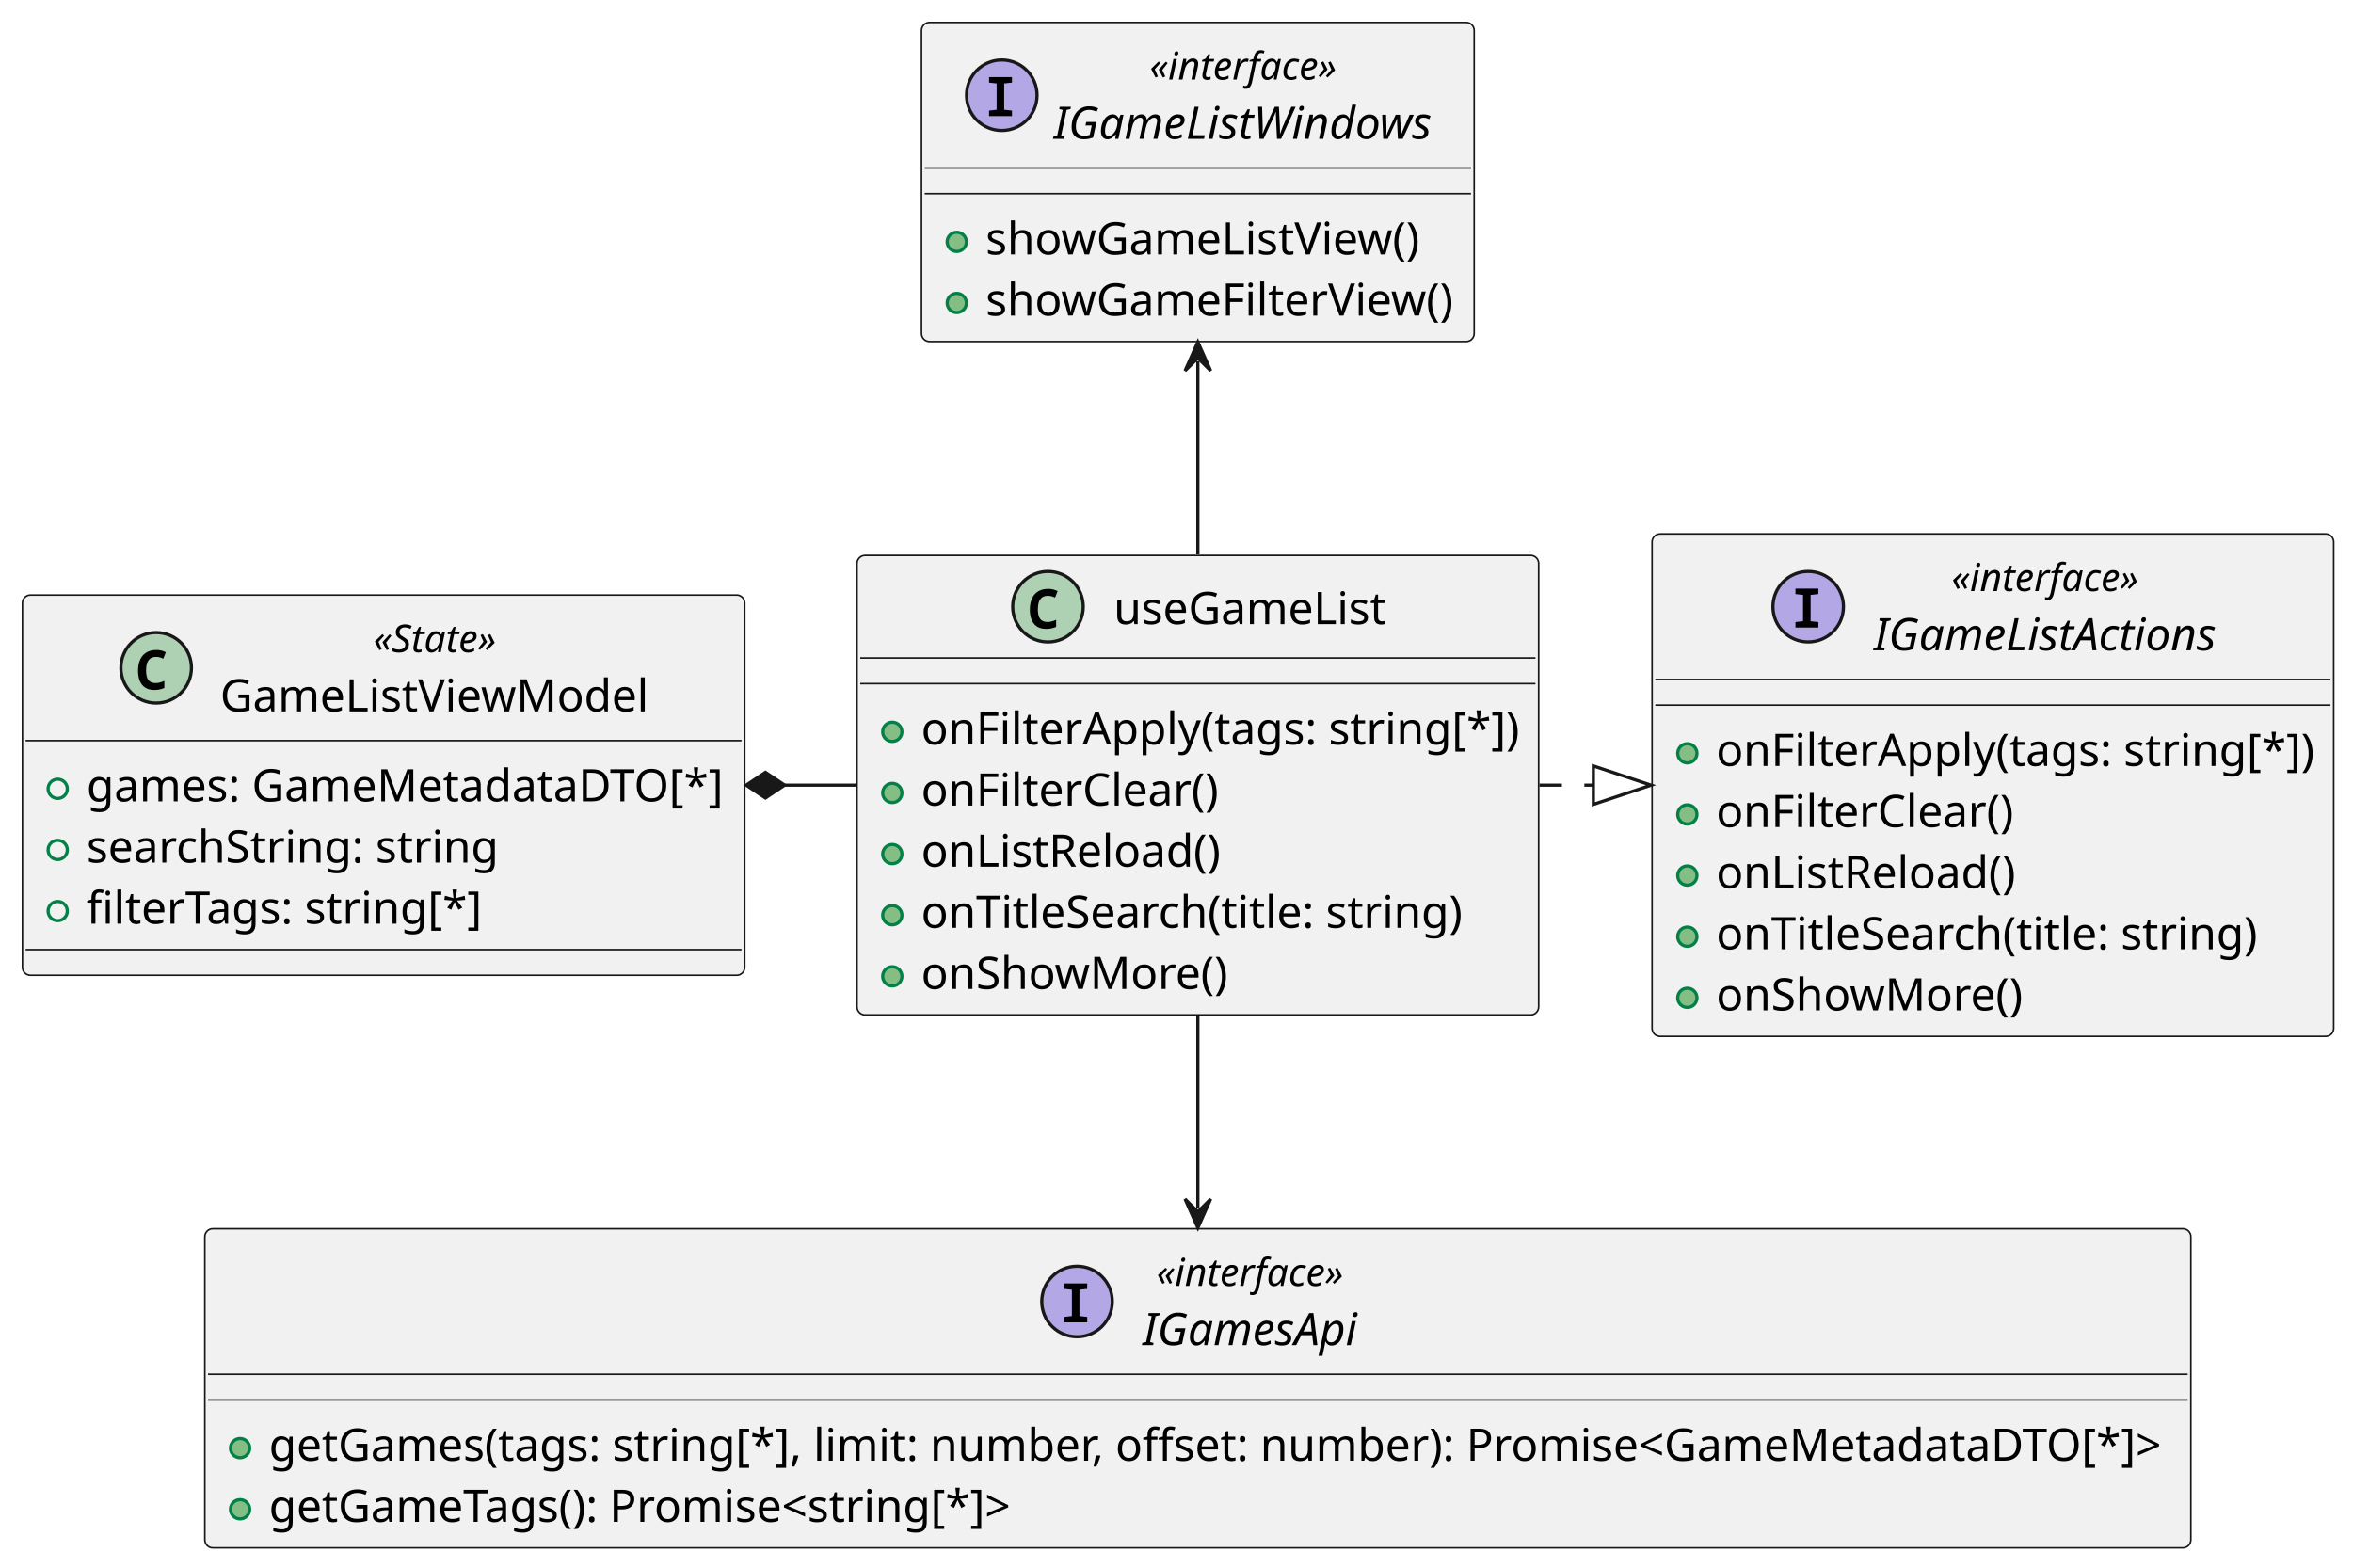
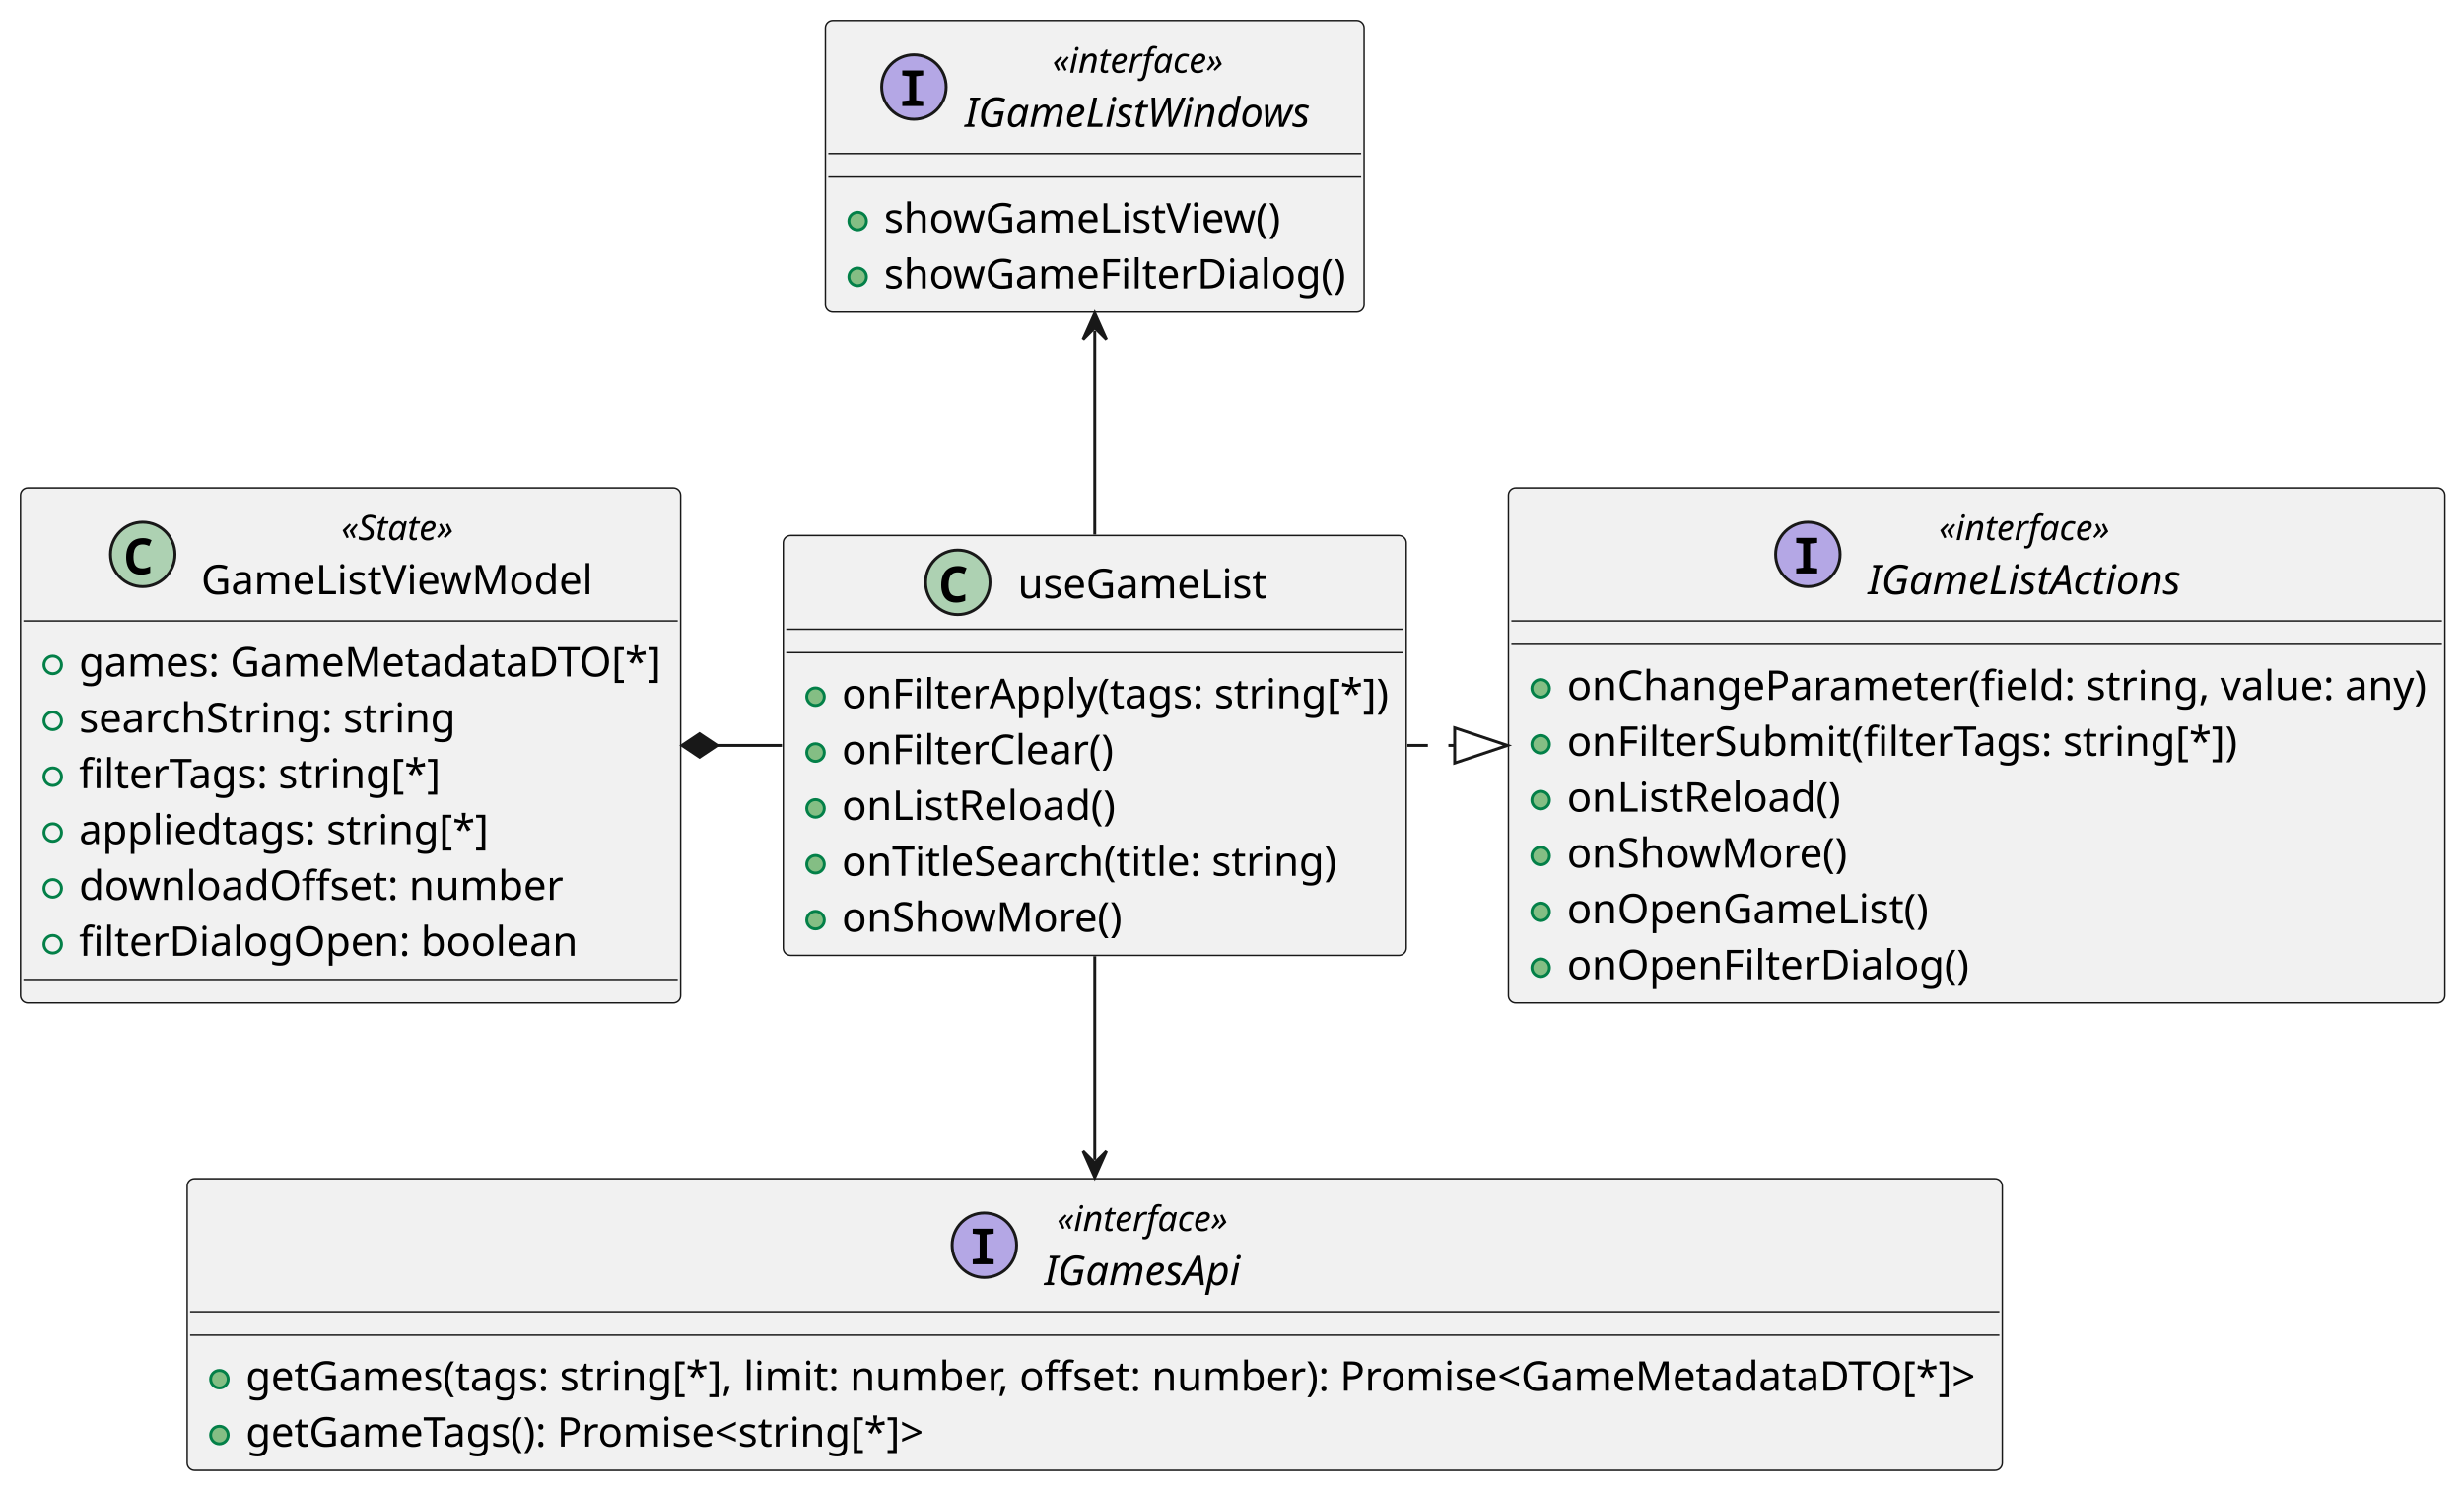
- <svg xmlns="http://www.w3.org/2000/svg" contentStyleType="text/css" data-diagram-type="CLASS" height="489px" preserveAspectRatio="none" style="width:734px;height:489px;background:#FFFFFF;" version="1.1" viewBox="0 0 734 489" width="734px" zoomAndPan="magnify">
+ <svg xmlns="http://www.w3.org/2000/svg" contentStyleType="text/css" data-diagram-type="CLASS" height="508px" preserveAspectRatio="none" style="width:841px;height:508px;background:#FFFFFF;" version="1.1" viewBox="0 0 841 508" width="841px" zoomAndPan="magnify">
  <defs />
  <g>
    <g class="entity" data-qualified-name="IGameListActions" data-source-line="2" id="ent0002">
-       <rect fill="#F1F1F1" height="156.752" rx="2.5" ry="2.5" style="stroke:#181818;stroke-width:0.5;" width="212.619" x="515.35" y="166.55" />
-       <ellipse cx="564.049" cy="189.256" fill="#B4A7E5" rx="11" ry="11" style="stroke:#181818;stroke-width:1;" />
-       <path d="M560.08,195.756 L560.08,194.053 L562.439,193.787 L562.439,185.584 L560.08,185.319 L560.08,183.615 L567.221,183.615 L567.221,185.319 L564.799,185.584 L564.799,193.787 L567.221,194.053 L567.221,195.756 L560.08,195.756 Z " fill="#000000" />
-       <text fill="#000000" font-family="sans-serif" font-size="12" font-style="italic" lengthAdjust="spacing" textLength="58.296" x="608.761" y="184.378">«interface»</text>
-       <text fill="#000000" font-family="sans-serif" font-size="14" font-style="italic" lengthAdjust="spacing" textLength="106.722" x="584.549" y="202.86">IGameListActions</text>
-       <line style="stroke:#181818;stroke-width:0.5;" x1="516.35" x2="726.969" y1="211.962" y2="211.962" />
-       <line style="stroke:#181818;stroke-width:0.5;" x1="516.35" x2="726.969" y1="219.962" y2="219.962" />
+       <rect fill="#F1F1F1" height="175.82" rx="2.5" ry="2.5" style="stroke:#181818;stroke-width:0.5;" width="319.621" x="514.85" y="166.55" />
+       <ellipse cx="617.05" cy="189.256" fill="#B4A7E5" rx="11" ry="11" style="stroke:#181818;stroke-width:1;" />
+       <path d="M613.081,195.756 L613.081,194.053 L615.44,193.787 L615.44,185.584 L613.081,185.319 L613.081,183.615 L620.221,183.615 L620.221,185.319 L617.8,185.584 L617.8,193.787 L620.221,194.053 L620.221,195.756 L613.081,195.756 Z " fill="#000000" />
+       <text fill="#000000" font-family="sans-serif" font-size="12" font-style="italic" lengthAdjust="spacing" textLength="58.296" x="661.762" y="184.378">«interface»</text>
+       <text fill="#000000" font-family="sans-serif" font-size="14" font-style="italic" lengthAdjust="spacing" textLength="106.722" x="637.55" y="202.86">IGameListActions</text>
+       <line style="stroke:#181818;stroke-width:0.5;" x1="515.85" x2="833.471" y1="211.962" y2="211.962" />
+       <line style="stroke:#181818;stroke-width:0.5;" x1="515.85" x2="833.471" y1="219.962" y2="219.962" />
      <g data-visibility-modifier="PUBLIC_METHOD">
-         <ellipse cx="526.35" cy="234.996" fill="#84BE84" rx="3" ry="3" style="stroke:#038048;stroke-width:1;" />
+         <ellipse cx="525.85" cy="234.996" fill="#84BE84" rx="3" ry="3" style="stroke:#038048;stroke-width:1;" />
      </g>
-       <text fill="#000000" font-family="sans-serif" font-size="14" lengthAdjust="spacing" textLength="186.619" x="535.35" y="238.928">onFilterApply(tags: string[*])</text>
+       <text fill="#000000" font-family="sans-serif" font-size="14" lengthAdjust="spacing" textLength="293.621" x="534.85" y="238.928">onChangeParameter(field: string, value: any)</text>
      <g data-visibility-modifier="PUBLIC_METHOD">
-         <ellipse cx="526.35" cy="254.064" fill="#84BE84" rx="3" ry="3" style="stroke:#038048;stroke-width:1;" />
+         <ellipse cx="525.85" cy="254.064" fill="#84BE84" rx="3" ry="3" style="stroke:#038048;stroke-width:1;" />
      </g>
-       <text fill="#000000" font-family="sans-serif" font-size="14" lengthAdjust="spacing" textLength="92.736" x="535.35" y="257.996">onFilterClear()</text>
+       <text fill="#000000" font-family="sans-serif" font-size="14" lengthAdjust="spacing" textLength="229.907" x="534.85" y="257.996">onFilterSubmit(filterTags: string[*])</text>
      <g data-visibility-modifier="PUBLIC_METHOD">
-         <ellipse cx="526.35" cy="273.132" fill="#84BE84" rx="3" ry="3" style="stroke:#038048;stroke-width:1;" />
+         <ellipse cx="525.85" cy="273.132" fill="#84BE84" rx="3" ry="3" style="stroke:#038048;stroke-width:1;" />
      </g>
-       <text fill="#000000" font-family="sans-serif" font-size="14" lengthAdjust="spacing" textLength="93.38" x="535.35" y="277.064">onListReload()</text>
+       <text fill="#000000" font-family="sans-serif" font-size="14" lengthAdjust="spacing" textLength="93.38" x="534.85" y="277.064">onListReload()</text>
      <g data-visibility-modifier="PUBLIC_METHOD">
-         <ellipse cx="526.35" cy="292.2" fill="#84BE84" rx="3" ry="3" style="stroke:#038048;stroke-width:1;" />
+         <ellipse cx="525.85" cy="292.2" fill="#84BE84" rx="3" ry="3" style="stroke:#038048;stroke-width:1;" />
      </g>
-       <text fill="#000000" font-family="sans-serif" font-size="14" lengthAdjust="spacing" textLength="169.105" x="535.35" y="296.132">onTitleSearch(title: string)</text>
+       <text fill="#000000" font-family="sans-serif" font-size="14" lengthAdjust="spacing" textLength="96.18" x="534.85" y="296.132">onShowMore()</text>
      <g data-visibility-modifier="PUBLIC_METHOD">
-         <ellipse cx="526.35" cy="311.268" fill="#84BE84" rx="3" ry="3" style="stroke:#038048;stroke-width:1;" />
+         <ellipse cx="525.85" cy="311.268" fill="#84BE84" rx="3" ry="3" style="stroke:#038048;stroke-width:1;" />
      </g>
-       <text fill="#000000" font-family="sans-serif" font-size="14" lengthAdjust="spacing" textLength="96.18" x="535.35" y="315.2">onShowMore()</text>
+       <text fill="#000000" font-family="sans-serif" font-size="14" lengthAdjust="spacing" textLength="123.353" x="534.85" y="315.2">onOpenGameList()</text>
+       <g data-visibility-modifier="PUBLIC_METHOD">
+         <ellipse cx="525.85" cy="330.336" fill="#84BE84" rx="3" ry="3" style="stroke:#038048;stroke-width:1;" />
+       </g>
+       <text fill="#000000" font-family="sans-serif" font-size="14" lengthAdjust="spacing" textLength="137.214" x="534.85" y="334.268">onOpenFilterDialog()</text>
    </g>
-     <g class="entity" data-qualified-name="IGamesApi" data-source-line="10" id="ent0003">
-       <rect fill="#F1F1F1" height="99.548" rx="2.5" ry="2.5" style="stroke:#181818;stroke-width:0.5;" width="619.528" x="63.89" y="383.3" />
-       <ellipse cx="335.979" cy="406.006" fill="#B4A7E5" rx="11" ry="11" style="stroke:#181818;stroke-width:1;" />
-       <path d="M332.01,412.506 L332.01,410.803 L334.37,410.537 L334.37,402.334 L332.01,402.068 L332.01,400.365 L339.151,400.365 L339.151,402.068 L336.729,402.334 L336.729,410.537 L339.151,410.803 L339.151,412.506 L332.01,412.506 Z " fill="#000000" />
-       <text fill="#000000" font-family="sans-serif" font-size="12" font-style="italic" lengthAdjust="spacing" textLength="58.296" x="360.756" y="401.128">«interface»</text>
-       <text fill="#000000" font-family="sans-serif" font-size="14" font-style="italic" lengthAdjust="spacing" textLength="66.85" x="356.479" y="419.61">IGamesApi</text>
-       <line style="stroke:#181818;stroke-width:0.5;" x1="64.89" x2="682.418" y1="428.712" y2="428.712" />
-       <line style="stroke:#181818;stroke-width:0.5;" x1="64.89" x2="682.418" y1="436.712" y2="436.712" />
+     <g class="entity" data-qualified-name="IGamesApi" data-source-line="11" id="ent0003">
+       <rect fill="#F1F1F1" height="99.548" rx="2.5" ry="2.5" style="stroke:#181818;stroke-width:0.5;" width="619.528" x="63.89" y="402.37" />
+       <ellipse cx="335.979" cy="425.076" fill="#B4A7E5" rx="11" ry="11" style="stroke:#181818;stroke-width:1;" />
+       <path d="M332.01,431.576 L332.01,429.873 L334.37,429.607 L334.37,421.404 L332.01,421.139 L332.01,419.435 L339.151,419.435 L339.151,421.139 L336.729,421.404 L336.729,429.607 L339.151,429.873 L339.151,431.576 L332.01,431.576 Z " fill="#000000" />
+       <text fill="#000000" font-family="sans-serif" font-size="12" font-style="italic" lengthAdjust="spacing" textLength="58.296" x="360.756" y="420.198">«interface»</text>
+       <text fill="#000000" font-family="sans-serif" font-size="14" font-style="italic" lengthAdjust="spacing" textLength="66.85" x="356.479" y="438.68">IGamesApi</text>
+       <line style="stroke:#181818;stroke-width:0.5;" x1="64.89" x2="682.418" y1="447.782" y2="447.782" />
+       <line style="stroke:#181818;stroke-width:0.5;" x1="64.89" x2="682.418" y1="455.782" y2="455.782" />
      <g data-visibility-modifier="PUBLIC_METHOD">
-         <ellipse cx="74.89" cy="451.746" fill="#84BE84" rx="3" ry="3" style="stroke:#038048;stroke-width:1;" />
+         <ellipse cx="74.89" cy="470.816" fill="#84BE84" rx="3" ry="3" style="stroke:#038048;stroke-width:1;" />
      </g>
-       <text fill="#000000" font-family="sans-serif" font-size="14" lengthAdjust="spacing" textLength="593.528" x="83.89" y="455.678">getGames(tags: string[*], limit: number, offset: number): Promise&lt;GameMetadataDTO[*]&gt;</text>
+       <text fill="#000000" font-family="sans-serif" font-size="14" lengthAdjust="spacing" textLength="593.528" x="83.89" y="474.748">getGames(tags: string[*], limit: number, offset: number): Promise&lt;GameMetadataDTO[*]&gt;</text>
      <g data-visibility-modifier="PUBLIC_METHOD">
-         <ellipse cx="74.89" cy="470.814" fill="#84BE84" rx="3" ry="3" style="stroke:#038048;stroke-width:1;" />
+         <ellipse cx="74.89" cy="489.884" fill="#84BE84" rx="3" ry="3" style="stroke:#038048;stroke-width:1;" />
      </g>
-       <text fill="#000000" font-family="sans-serif" font-size="14" lengthAdjust="spacing" textLength="232.721" x="83.89" y="474.746">getGameTags(): Promise&lt;string[*]&gt;</text>
+       <text fill="#000000" font-family="sans-serif" font-size="14" lengthAdjust="spacing" textLength="232.721" x="83.89" y="493.816">getGameTags(): Promise&lt;string[*]&gt;</text>
    </g>
-     <g class="entity" data-qualified-name="IGameListWindows" data-source-line="15" id="ent0004">
-       <rect fill="#F1F1F1" height="99.548" rx="2.5" ry="2.5" style="stroke:#181818;stroke-width:0.5;" width="172.397" x="287.46" y="7" />
-       <ellipse cx="312.505" cy="29.706" fill="#B4A7E5" rx="11" ry="11" style="stroke:#181818;stroke-width:1;" />
-       <path d="M308.536,36.206 L308.536,34.503 L310.896,34.237 L310.896,26.034 L308.536,25.768 L308.536,24.065 L315.677,24.065 L315.677,25.768 L313.255,26.034 L313.255,34.237 L315.677,34.503 L315.677,36.206 L308.536,36.206 Z " fill="#000000" />
-       <text fill="#000000" font-family="sans-serif" font-size="12" font-style="italic" lengthAdjust="spacing" textLength="58.296" x="358.627" y="24.828">«interface»</text>
-       <text fill="#000000" font-family="sans-serif" font-size="14" font-style="italic" lengthAdjust="spacing" textLength="118.076" x="328.737" y="43.31">IGameListWindows</text>
-       <line style="stroke:#181818;stroke-width:0.5;" x1="288.46" x2="458.857" y1="52.412" y2="52.412" />
-       <line style="stroke:#181818;stroke-width:0.5;" x1="288.46" x2="458.857" y1="60.412" y2="60.412" />
+     <g class="entity" data-qualified-name="IGameListWindows" data-source-line="16" id="ent0004">
+       <rect fill="#F1F1F1" height="99.548" rx="2.5" ry="2.5" style="stroke:#181818;stroke-width:0.5;" width="183.863" x="281.73" y="7" />
+       <ellipse cx="311.935" cy="29.706" fill="#B4A7E5" rx="11" ry="11" style="stroke:#181818;stroke-width:1;" />
+       <path d="M307.966,36.206 L307.966,34.503 L310.325,34.237 L310.325,26.034 L307.966,25.768 L307.966,24.065 L315.106,24.065 L315.106,25.768 L312.685,26.034 L312.685,34.237 L315.106,34.503 L315.106,36.206 L307.966,36.206 Z " fill="#000000" />
+       <text fill="#000000" font-family="sans-serif" font-size="12" font-style="italic" lengthAdjust="spacing" textLength="58.296" x="359.203" y="24.828">«interface»</text>
+       <text fill="#000000" font-family="sans-serif" font-size="14" font-style="italic" lengthAdjust="spacing" textLength="118.076" x="329.313" y="43.31">IGameListWindows</text>
+       <line style="stroke:#181818;stroke-width:0.5;" x1="282.73" x2="464.593" y1="52.412" y2="52.412" />
+       <line style="stroke:#181818;stroke-width:0.5;" x1="282.73" x2="464.593" y1="60.412" y2="60.412" />
      <g data-visibility-modifier="PUBLIC_METHOD">
-         <ellipse cx="298.46" cy="75.446" fill="#84BE84" rx="3" ry="3" style="stroke:#038048;stroke-width:1;" />
+         <ellipse cx="292.73" cy="75.446" fill="#84BE84" rx="3" ry="3" style="stroke:#038048;stroke-width:1;" />
      </g>
-       <text fill="#000000" font-family="sans-serif" font-size="14" lengthAdjust="spacing" textLength="135.883" x="307.46" y="79.378">showGameListView()</text>
+       <text fill="#000000" font-family="sans-serif" font-size="14" lengthAdjust="spacing" textLength="135.883" x="301.73" y="79.378">showGameListView()</text>
      <g data-visibility-modifier="PUBLIC_METHOD">
-         <ellipse cx="298.46" cy="94.514" fill="#84BE84" rx="3" ry="3" style="stroke:#038048;stroke-width:1;" />
+         <ellipse cx="292.73" cy="94.514" fill="#84BE84" rx="3" ry="3" style="stroke:#038048;stroke-width:1;" />
      </g>
-       <text fill="#000000" font-family="sans-serif" font-size="14" lengthAdjust="spacing" textLength="146.397" x="307.46" y="98.446">showGameFilterView()</text>
+       <text fill="#000000" font-family="sans-serif" font-size="14" lengthAdjust="spacing" textLength="157.863" x="301.73" y="98.446">showGameFilterDialog()</text>
    </g>
-     <g class="entity" data-qualified-name="useGameList" data-source-line="20" id="ent0005">
-       <rect fill="#F1F1F1" height="143.34" rx="2.5" ry="2.5" style="stroke:#181818;stroke-width:0.5;" width="212.619" x="267.35" y="173.26" />
-       <ellipse cx="326.913" cy="189.26" fill="#ADD1B2" rx="11" ry="11" style="stroke:#181818;stroke-width:1;" />
-       <path d="M326.382,196.182 Q324.632,196.182 323.491,195.447 Q322.366,194.697 321.803,193.354 Q321.257,191.994 321.257,190.197 Q321.257,188.166 321.913,186.713 Q322.569,185.26 323.85,184.479 Q325.132,183.697 327.007,183.697 Q327.897,183.697 328.569,183.885 Q329.241,184.057 329.928,184.401 L329.116,186.416 Q328.491,186.104 327.944,185.979 Q327.413,185.854 326.928,185.854 Q325.757,185.854 325.053,186.385 Q324.35,186.916 324.053,187.869 Q323.757,188.822 323.757,190.088 Q323.757,192.104 324.475,193.072 Q325.194,194.026 326.788,194.026 Q327.382,194.026 328.007,193.869 Q328.632,193.713 329.46,193.338 L329.46,195.557 Q328.725,195.869 327.928,196.026 Q327.147,196.182 326.382,196.182 Z " fill="#000000" />
-       <text fill="#000000" font-family="sans-serif" font-size="14" lengthAdjust="spacing" textLength="84.994" x="347.413" y="194.692">useGameList</text>
-       <line style="stroke:#181818;stroke-width:0.5;" x1="268.35" x2="478.969" y1="205.26" y2="205.26" />
-       <line style="stroke:#181818;stroke-width:0.5;" x1="268.35" x2="478.969" y1="213.26" y2="213.26" />
+     <g class="entity" data-qualified-name="useGameList" data-source-line="21" id="ent0005">
+       <rect fill="#F1F1F1" height="143.34" rx="2.5" ry="2.5" style="stroke:#181818;stroke-width:0.5;" width="212.619" x="267.35" y="182.79" />
+       <ellipse cx="326.913" cy="198.79" fill="#ADD1B2" rx="11" ry="11" style="stroke:#181818;stroke-width:1;" />
+       <path d="M326.382,205.712 Q324.632,205.712 323.491,204.977 Q322.366,204.227 321.803,202.884 Q321.257,201.524 321.257,199.727 Q321.257,197.696 321.913,196.243 Q322.569,194.79 323.85,194.009 Q325.132,193.227 327.007,193.227 Q327.897,193.227 328.569,193.415 Q329.241,193.587 329.928,193.931 L329.116,195.946 Q328.491,195.634 327.944,195.509 Q327.413,195.384 326.928,195.384 Q325.757,195.384 325.053,195.915 Q324.35,196.446 324.053,197.399 Q323.757,198.352 323.757,199.618 Q323.757,201.634 324.475,202.602 Q325.194,203.556 326.788,203.556 Q327.382,203.556 328.007,203.399 Q328.632,203.243 329.46,202.868 L329.46,205.087 Q328.725,205.399 327.928,205.556 Q327.147,205.712 326.382,205.712 Z " fill="#000000" />
+       <text fill="#000000" font-family="sans-serif" font-size="14" lengthAdjust="spacing" textLength="84.994" x="347.413" y="204.222">useGameList</text>
+       <line style="stroke:#181818;stroke-width:0.5;" x1="268.35" x2="478.969" y1="214.79" y2="214.79" />
+       <line style="stroke:#181818;stroke-width:0.5;" x1="268.35" x2="478.969" y1="222.79" y2="222.79" />
      <g data-visibility-modifier="PUBLIC_METHOD">
-         <ellipse cx="278.35" cy="228.294" fill="#84BE84" rx="3" ry="3" style="stroke:#038048;stroke-width:1;" />
+         <ellipse cx="278.35" cy="237.824" fill="#84BE84" rx="3" ry="3" style="stroke:#038048;stroke-width:1;" />
      </g>
-       <text fill="#000000" font-family="sans-serif" font-size="14" lengthAdjust="spacing" textLength="186.619" x="287.35" y="232.226">onFilterApply(tags: string[*])</text>
+       <text fill="#000000" font-family="sans-serif" font-size="14" lengthAdjust="spacing" textLength="186.619" x="287.35" y="241.756">onFilterApply(tags: string[*])</text>
      <g data-visibility-modifier="PUBLIC_METHOD">
-         <ellipse cx="278.35" cy="247.362" fill="#84BE84" rx="3" ry="3" style="stroke:#038048;stroke-width:1;" />
+         <ellipse cx="278.35" cy="256.892" fill="#84BE84" rx="3" ry="3" style="stroke:#038048;stroke-width:1;" />
      </g>
-       <text fill="#000000" font-family="sans-serif" font-size="14" lengthAdjust="spacing" textLength="92.736" x="287.35" y="251.294">onFilterClear()</text>
+       <text fill="#000000" font-family="sans-serif" font-size="14" lengthAdjust="spacing" textLength="92.736" x="287.35" y="260.824">onFilterClear()</text>
      <g data-visibility-modifier="PUBLIC_METHOD">
-         <ellipse cx="278.35" cy="266.43" fill="#84BE84" rx="3" ry="3" style="stroke:#038048;stroke-width:1;" />
+         <ellipse cx="278.35" cy="275.96" fill="#84BE84" rx="3" ry="3" style="stroke:#038048;stroke-width:1;" />
      </g>
-       <text fill="#000000" font-family="sans-serif" font-size="14" lengthAdjust="spacing" textLength="93.38" x="287.35" y="270.362">onListReload()</text>
+       <text fill="#000000" font-family="sans-serif" font-size="14" lengthAdjust="spacing" textLength="93.38" x="287.35" y="279.892">onListReload()</text>
      <g data-visibility-modifier="PUBLIC_METHOD">
-         <ellipse cx="278.35" cy="285.498" fill="#84BE84" rx="3" ry="3" style="stroke:#038048;stroke-width:1;" />
+         <ellipse cx="278.35" cy="295.028" fill="#84BE84" rx="3" ry="3" style="stroke:#038048;stroke-width:1;" />
      </g>
-       <text fill="#000000" font-family="sans-serif" font-size="14" lengthAdjust="spacing" textLength="169.105" x="287.35" y="289.43">onTitleSearch(title: string)</text>
+       <text fill="#000000" font-family="sans-serif" font-size="14" lengthAdjust="spacing" textLength="169.105" x="287.35" y="298.96">onTitleSearch(title: string)</text>
      <g data-visibility-modifier="PUBLIC_METHOD">
-         <ellipse cx="278.35" cy="304.566" fill="#84BE84" rx="3" ry="3" style="stroke:#038048;stroke-width:1;" />
+         <ellipse cx="278.35" cy="314.096" fill="#84BE84" rx="3" ry="3" style="stroke:#038048;stroke-width:1;" />
      </g>
-       <text fill="#000000" font-family="sans-serif" font-size="14" lengthAdjust="spacing" textLength="96.18" x="287.35" y="308.498">onShowMore()</text>
+       <text fill="#000000" font-family="sans-serif" font-size="14" lengthAdjust="spacing" textLength="96.18" x="287.35" y="318.028">onShowMore()</text>
    </g>
-     <g class="entity" data-qualified-name="GameListViewModel" data-source-line="28" id="ent0006">
-       <rect fill="#F1F1F1" height="118.616" rx="2.5" ry="2.5" style="stroke:#181818;stroke-width:0.5;" width="225.317" x="7" y="185.62" />
-       <ellipse cx="48.721" cy="208.326" fill="#ADD1B2" rx="11" ry="11" style="stroke:#181818;stroke-width:1;" />
-       <path d="M48.19,215.248 Q46.44,215.248 45.299,214.513 Q44.174,213.763 43.611,212.42 Q43.065,211.06 43.065,209.263 Q43.065,207.232 43.721,205.779 Q44.377,204.326 45.658,203.545 Q46.94,202.763 48.815,202.763 Q49.705,202.763 50.377,202.951 Q51.049,203.123 51.736,203.467 L50.924,205.482 Q50.299,205.17 49.752,205.045 Q49.221,204.92 48.736,204.92 Q47.565,204.92 46.861,205.451 Q46.158,205.982 45.861,206.935 Q45.565,207.888 45.565,209.154 Q45.565,211.17 46.283,212.138 Q47.002,213.092 48.596,213.092 Q49.19,213.092 49.815,212.935 Q50.44,212.779 51.268,212.404 L51.268,214.623 Q50.533,214.935 49.736,215.092 Q48.955,215.248 48.19,215.248 Z " fill="#000000" />
-       <text fill="#000000" font-family="sans-serif" font-size="12" font-style="italic" lengthAdjust="spacing" textLength="38.28" x="116.487" y="203.448">«State»</text>
-       <text fill="#000000" font-family="sans-serif" font-size="14" lengthAdjust="spacing" textLength="133.938" x="68.659" y="221.93">GameListViewModel</text>
-       <line style="stroke:#181818;stroke-width:0.5;" x1="8" x2="231.317" y1="231.032" y2="231.032" />
+     <g class="entity" data-qualified-name="GameListViewModel" data-source-line="29" id="ent0006">
+       <rect fill="#F1F1F1" height="175.82" rx="2.5" ry="2.5" style="stroke:#181818;stroke-width:0.5;" width="225.317" x="7" y="166.55" />
+       <ellipse cx="48.721" cy="189.256" fill="#ADD1B2" rx="11" ry="11" style="stroke:#181818;stroke-width:1;" />
+       <path d="M48.19,196.178 Q46.44,196.178 45.299,195.444 Q44.174,194.694 43.611,193.35 Q43.065,191.99 43.065,190.194 Q43.065,188.162 43.721,186.709 Q44.377,185.256 45.658,184.475 Q46.94,183.694 48.815,183.694 Q49.705,183.694 50.377,183.881 Q51.049,184.053 51.736,184.397 L50.924,186.412 Q50.299,186.1 49.752,185.975 Q49.221,185.85 48.736,185.85 Q47.565,185.85 46.861,186.381 Q46.158,186.912 45.861,187.865 Q45.565,188.819 45.565,190.084 Q45.565,192.1 46.283,193.069 Q47.002,194.022 48.596,194.022 Q49.19,194.022 49.815,193.865 Q50.44,193.709 51.268,193.334 L51.268,195.553 Q50.533,195.865 49.736,196.022 Q48.955,196.178 48.19,196.178 Z " fill="#000000" />
+       <text fill="#000000" font-family="sans-serif" font-size="12" font-style="italic" lengthAdjust="spacing" textLength="38.28" x="116.487" y="184.378">«State»</text>
+       <text fill="#000000" font-family="sans-serif" font-size="14" lengthAdjust="spacing" textLength="133.938" x="68.659" y="202.86">GameListViewModel</text>
+       <line style="stroke:#181818;stroke-width:0.5;" x1="8" x2="231.317" y1="211.962" y2="211.962" />
      <g data-visibility-modifier="PUBLIC_FIELD">
-         <ellipse cx="18" cy="246.066" fill="none" rx="3" ry="3" style="stroke:#038048;stroke-width:1;" />
+         <ellipse cx="18" cy="226.996" fill="none" rx="3" ry="3" style="stroke:#038048;stroke-width:1;" />
      </g>
-       <text fill="#000000" font-family="sans-serif" font-size="14" lengthAdjust="spacing" textLength="199.317" x="27" y="249.998">games: GameMetadataDTO[*]</text>
+       <text fill="#000000" font-family="sans-serif" font-size="14" lengthAdjust="spacing" textLength="199.317" x="27" y="230.928">games: GameMetadataDTO[*]</text>
      <g data-visibility-modifier="PUBLIC_FIELD">
-         <ellipse cx="18" cy="265.134" fill="none" rx="3" ry="3" style="stroke:#038048;stroke-width:1;" />
+         <ellipse cx="18" cy="246.064" fill="none" rx="3" ry="3" style="stroke:#038048;stroke-width:1;" />
      </g>
-       <text fill="#000000" font-family="sans-serif" font-size="14" lengthAdjust="spacing" textLength="128.814" x="27" y="269.066">searchString: string</text>
+       <text fill="#000000" font-family="sans-serif" font-size="14" lengthAdjust="spacing" textLength="128.814" x="27" y="249.996">searchString: string</text>
      <g data-visibility-modifier="PUBLIC_FIELD">
-         <ellipse cx="18" cy="284.202" fill="none" rx="3" ry="3" style="stroke:#038048;stroke-width:1;" />
+         <ellipse cx="18" cy="265.132" fill="none" rx="3" ry="3" style="stroke:#038048;stroke-width:1;" />
      </g>
-       <text fill="#000000" font-family="sans-serif" font-size="14" lengthAdjust="spacing" textLength="124.46" x="27" y="288.134">filterTags: string[*]</text>
-       <line style="stroke:#181818;stroke-width:0.5;" x1="8" x2="231.317" y1="296.236" y2="296.236" />
+       <text fill="#000000" font-family="sans-serif" font-size="14" lengthAdjust="spacing" textLength="124.46" x="27" y="269.064">filterTags: string[*]</text>
+       <g data-visibility-modifier="PUBLIC_FIELD">
+         <ellipse cx="18" cy="284.2" fill="none" rx="3" ry="3" style="stroke:#038048;stroke-width:1;" />
+       </g>
+       <text fill="#000000" font-family="sans-serif" font-size="14" lengthAdjust="spacing" textLength="139.762" x="27" y="288.132">appliedtags: string[*]</text>
+       <g data-visibility-modifier="PUBLIC_FIELD">
+         <ellipse cx="18" cy="303.268" fill="none" rx="3" ry="3" style="stroke:#038048;stroke-width:1;" />
+       </g>
+       <text fill="#000000" font-family="sans-serif" font-size="14" lengthAdjust="spacing" textLength="165.577" x="27" y="307.2">downloadOffset: number</text>
+       <g data-visibility-modifier="PUBLIC_FIELD">
+         <ellipse cx="18" cy="322.336" fill="none" rx="3" ry="3" style="stroke:#038048;stroke-width:1;" />
+       </g>
+       <text fill="#000000" font-family="sans-serif" font-size="14" lengthAdjust="spacing" textLength="170.197" x="27" y="326.268">filterDialogOpen: boolean</text>
+       <line style="stroke:#181818;stroke-width:0.5;" x1="8" x2="231.317" y1="334.37" y2="334.37" />
    </g>
-     <g class="link" data-entity-1="ent0004" data-entity-2="ent0005" data-link-type="dependency" data-source-line="34" id="lnk8">
-       <path codeLine="34" d="M373.66,112.69 C373.66,132.94 373.66,150.82 373.66,172.94" fill="none" id="IGameListWindows-backto-useGameList" style="stroke:#181818;stroke-width:1;" />
-       <polygon fill="#181818" points="373.66,106.69,369.66,115.69,373.66,111.69,377.66,115.69,373.66,106.69" style="stroke:#181818;stroke-width:1;" />
+     <g class="link" data-entity-1="ent0004" data-entity-2="ent0005" data-link-type="dependency" data-source-line="38" id="lnk8">
+       <path codeLine="38" d="M373.66,112.91 C373.66,135.77 373.66,157.41 373.66,182.49" fill="none" id="IGameListWindows-backto-useGameList" style="stroke:#181818;stroke-width:1;" />
+       <polygon fill="#181818" points="373.66,106.91,369.66,115.91,373.66,111.91,377.66,115.91,373.66,106.91" style="stroke:#181818;stroke-width:1;" />
    </g>
-     <g class="link" data-entity-1="ent0005" data-entity-2="ent0002" data-link-type="extension" data-source-line="35" id="lnk9">
-       <path codeLine="35" d="M480.22,244.93 C491.82,244.93 485.43,244.93 497.03,244.93" fill="none" id="useGameList-to-IGameListActions" style="stroke:#181818;stroke-width:1;stroke-dasharray:7,7;" />
-       <polygon fill="none" points="515.03,244.93,497.03,238.93,497.03,250.93,515.03,244.93" style="stroke:#181818;stroke-width:1;" />
+     <g class="link" data-entity-1="ent0005" data-entity-2="ent0002" data-link-type="extension" data-source-line="39" id="lnk9">
+       <path codeLine="39" d="M480.36,254.46 C491.75,254.46 485.13,254.46 496.51,254.46" fill="none" id="useGameList-to-IGameListActions" style="stroke:#181818;stroke-width:1;stroke-dasharray:7,7;" />
+       <polygon fill="none" points="514.51,254.46,496.51,248.46,496.51,260.46,514.51,254.46" style="stroke:#181818;stroke-width:1;" />
    </g>
-     <g class="link" data-entity-1="ent0005" data-entity-2="ent0003" data-link-type="dependency" data-source-line="36" id="lnk10">
-       <path codeLine="36" d="M373.66,316.83 C373.66,338.92 373.66,356.78 373.66,377.03" fill="none" id="useGameList-to-IGamesApi" style="stroke:#181818;stroke-width:1;" />
-       <polygon fill="#181818" points="373.66,383.03,377.66,374.03,373.66,378.03,369.66,374.03,373.66,383.03" style="stroke:#181818;stroke-width:1;" />
+     <g class="link" data-entity-1="ent0005" data-entity-2="ent0003" data-link-type="dependency" data-source-line="40" id="lnk10">
+       <path codeLine="40" d="M373.66,326.39 C373.66,351.43 373.66,373.03 373.66,395.89" fill="none" id="useGameList-to-IGamesApi" style="stroke:#181818;stroke-width:1;" />
+       <polygon fill="#181818" points="373.66,401.89,377.66,392.89,373.66,396.89,369.66,392.89,373.66,401.89" style="stroke:#181818;stroke-width:1;" />
    </g>
-     <g class="link" data-entity-1="ent0006" data-entity-2="ent0005" data-link-type="composition" data-source-line="37" id="lnk11">
-       <path codeLine="37" d="M244.77,244.93 C256.14,244.93 255.52,244.93 266.89,244.93" fill="none" id="GameListViewModel-backto-useGameList" style="stroke:#181818;stroke-width:1;" />
-       <polygon fill="#181818" points="232.77,244.93,238.77,248.93,244.77,244.93,238.77,240.93,232.77,244.93" style="stroke:#181818;stroke-width:1;" />
+     <g class="link" data-entity-1="ent0006" data-entity-2="ent0005" data-link-type="composition" data-source-line="41" id="lnk11">
+       <path codeLine="41" d="M244.77,254.46 C256.14,254.46 255.52,254.46 266.89,254.46" fill="none" id="GameListViewModel-backto-useGameList" style="stroke:#181818;stroke-width:1;" />
+       <polygon fill="#181818" points="232.77,254.46,238.77,258.46,244.77,254.46,238.77,250.46,232.77,254.46" style="stroke:#181818;stroke-width:1;" />
    </g>
  </g>
</svg>
